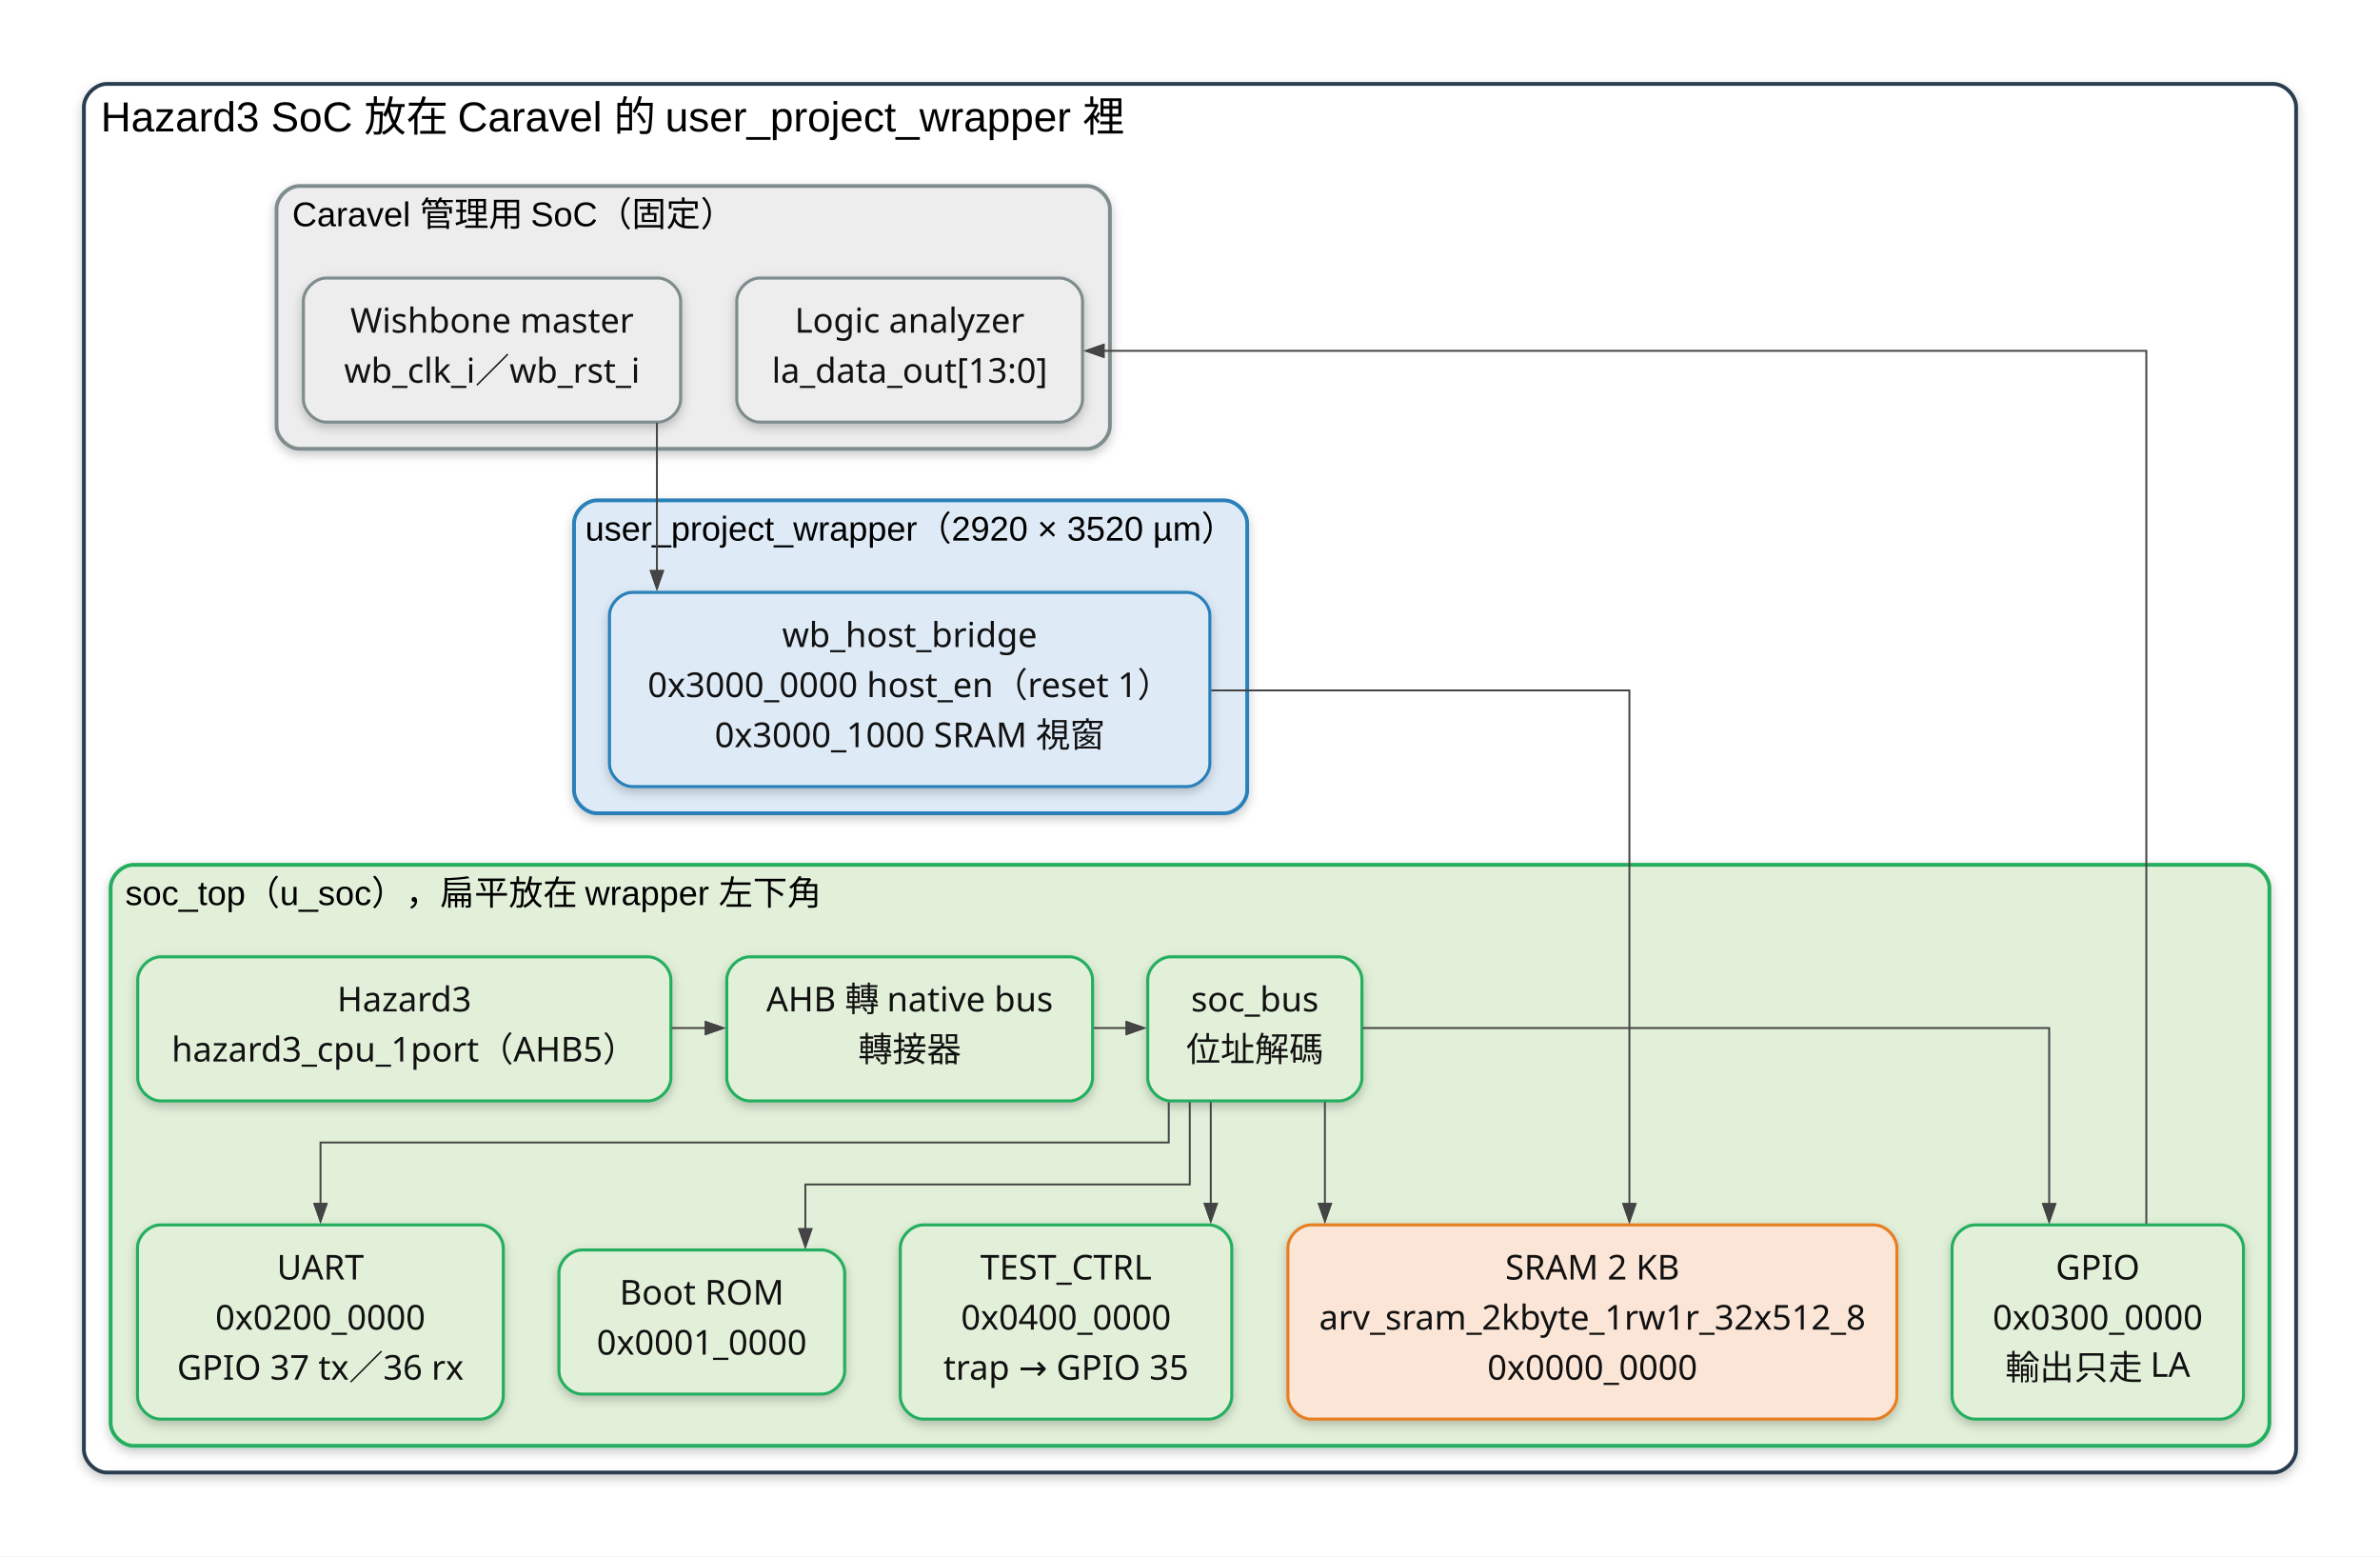
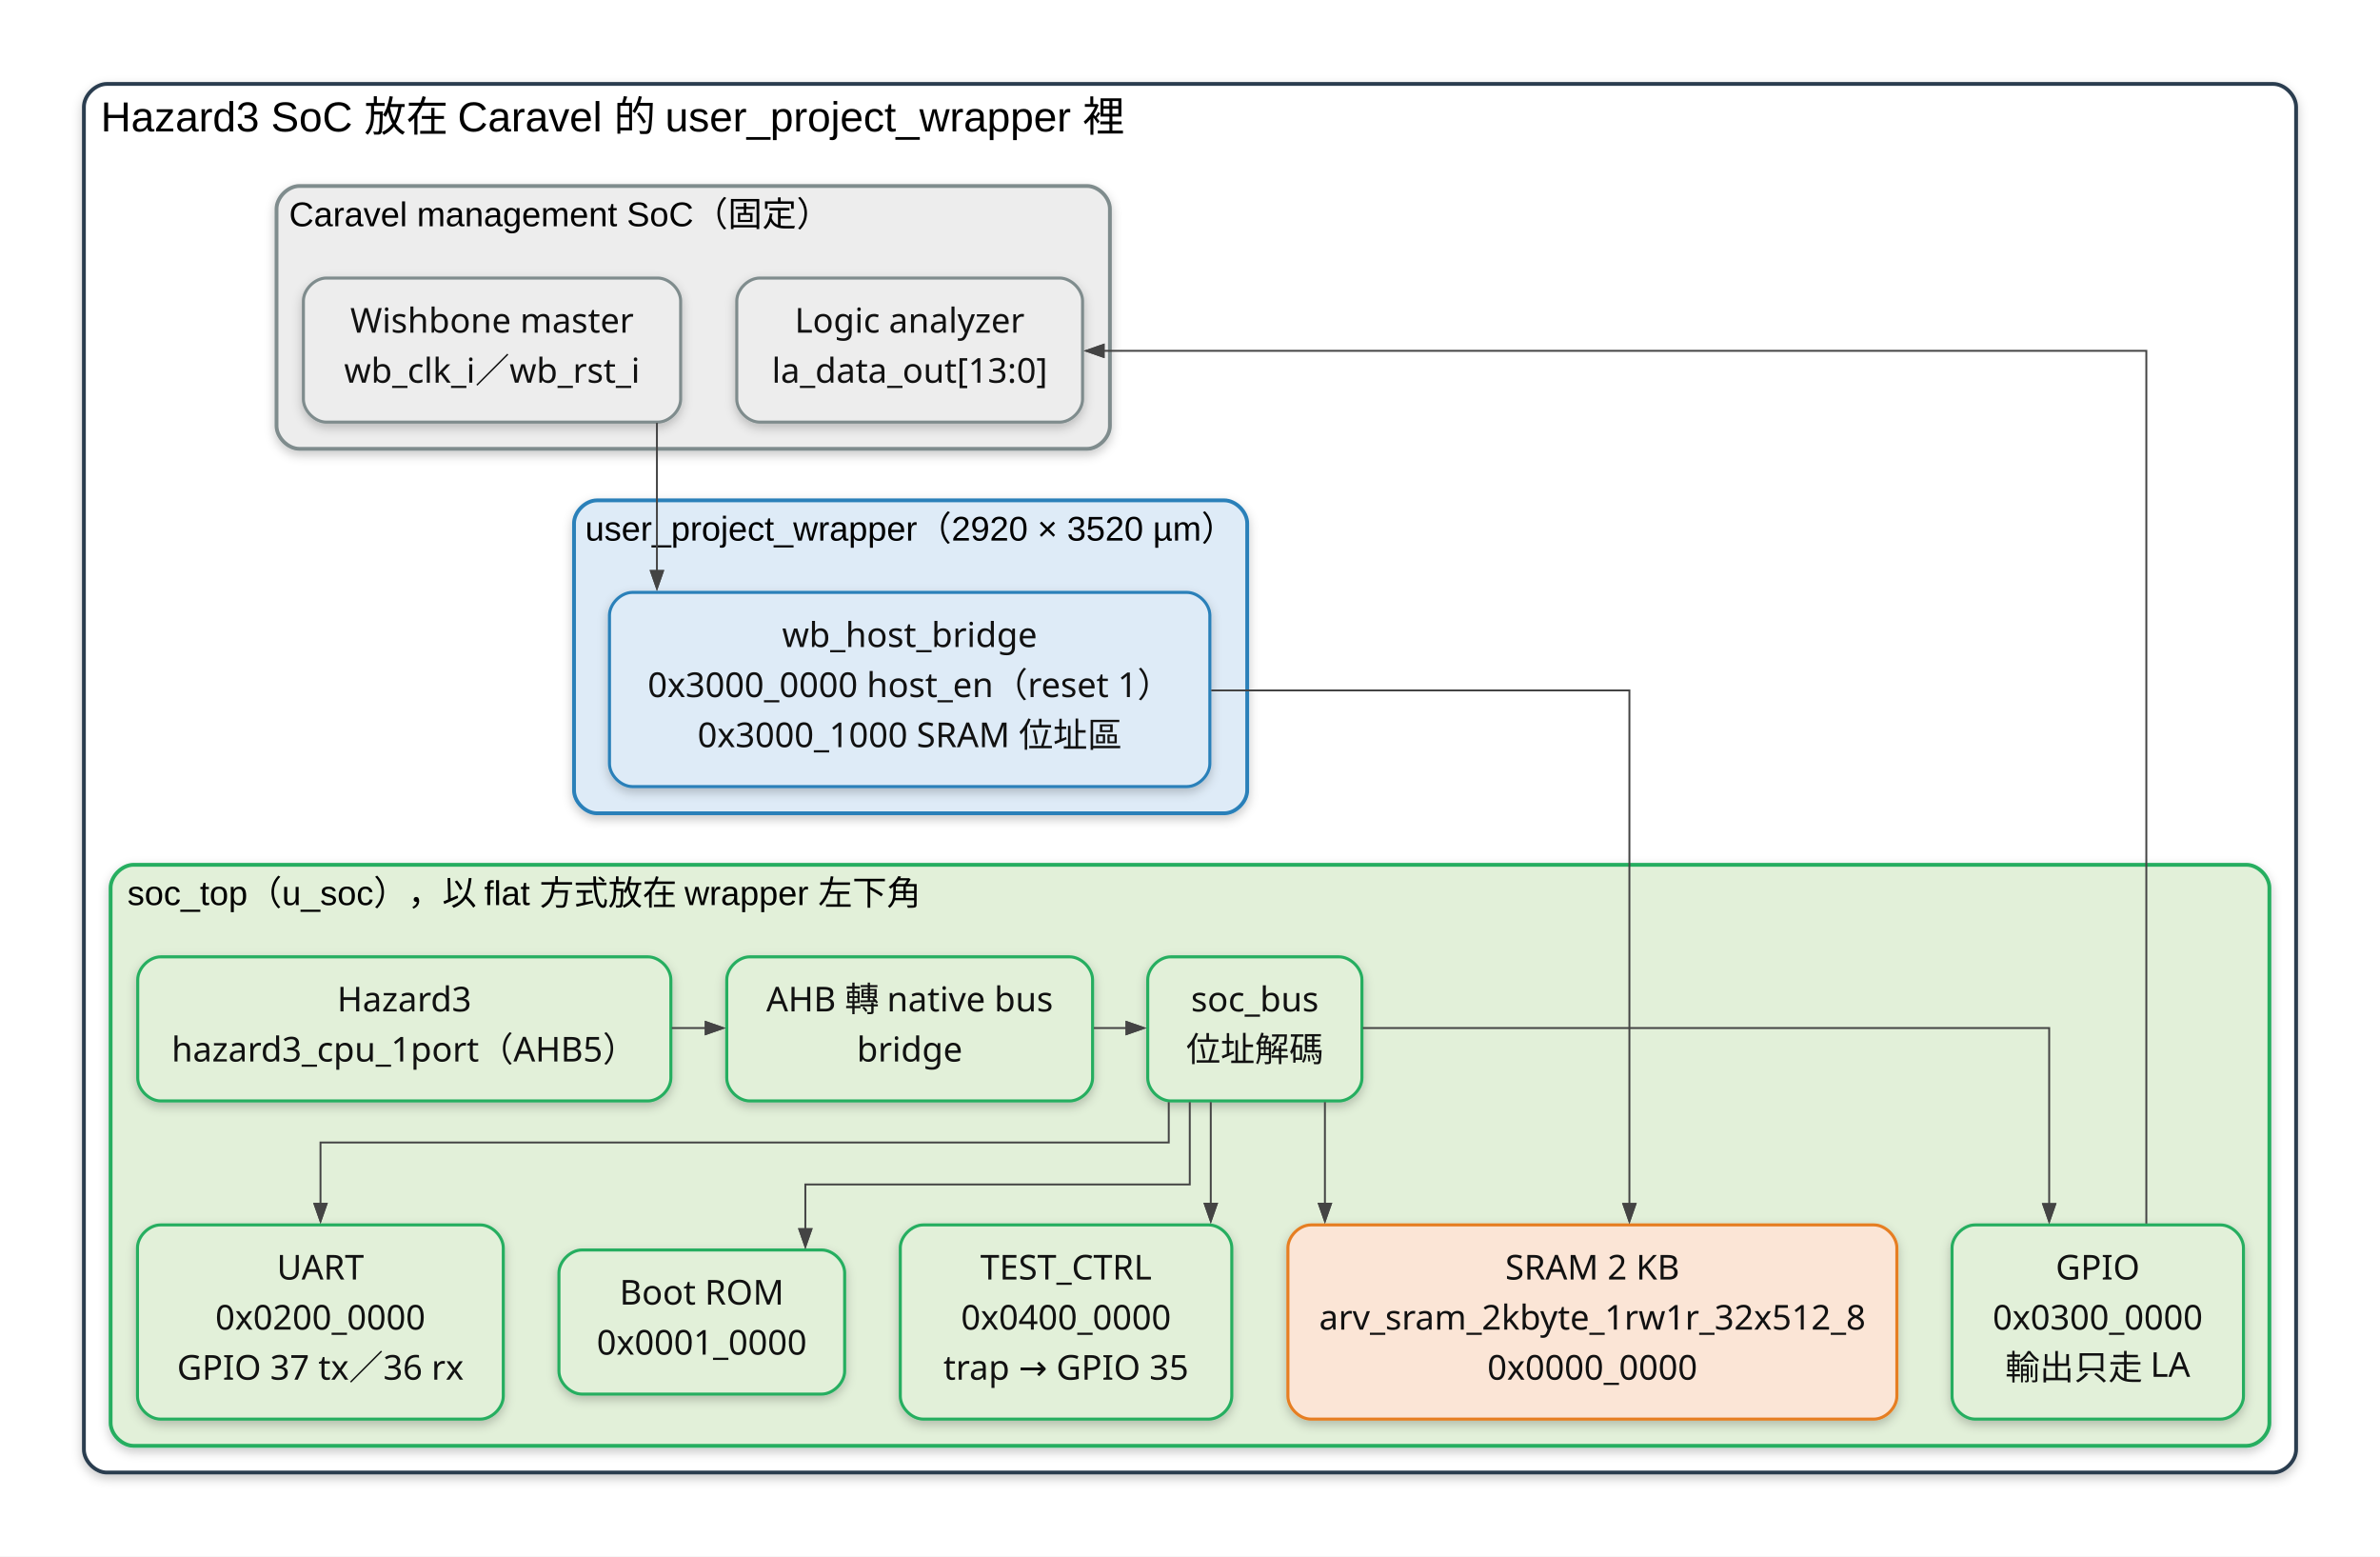
<svg xmlns="http://www.w3.org/2000/svg" width="1248pt" height="816pt" viewBox="0.00 0.00 1248.00 816.00">
  <defs>
    <filter id="ds" x="-20%" y="-20%" width="140%" height="140%">
      <feDropShadow dx="0" dy="2.2" stdDeviation="2.6" flood-color="#000000" flood-opacity="0.22" />
    </filter>
  </defs>
  <g id="graph0" class="graph" transform="scale(1 1) rotate(0) translate(36 779.91)">
    <polygon fill="white" stroke="none" points="-36,36 -36,-779.91 1212,-779.91 1212,36 -36,36" />
    <g id="clust1" class="cluster">
      <path fill="#ffffff" stroke="#2c3e50" stroke-width="2" d="M20,-8C20,-8 1156,-8 1156,-8 1162,-8 1168,-14 1168,-20 1168,-20 1168,-723.91 1168,-723.91 1168,-729.91 1162,-735.91 1156,-735.91 1156,-735.91 20,-735.91 20,-735.91 14,-735.91 8,-729.91 8,-723.91 8,-723.91 8,-20 8,-20 8,-14 14,-8 20,-8" filter="url(#ds)" />
      <text xml:space="preserve" text-anchor="middle" x="285.25" y="-711.01" font-family="-apple-system, &quot;Helvetica Neue&quot;, &quot;PingFang TC&quot;, Arial, sans-serif" font-size="22.00">Hazard3 SoC 放在 Caravel 的 user_project_wrapper 裡</text>
    </g>
    <g id="clust2" class="cluster">
      <path fill="#ededed" stroke="#7f8c8d" stroke-width="2" d="M121,-544.62C121,-544.62 534,-544.62 534,-544.62 540,-544.62 546,-550.62 546,-556.62 546,-556.62 546,-670.41 546,-670.41 546,-676.41 540,-682.41 534,-682.41 534,-682.41 121,-682.41 121,-682.41 115,-682.41 109,-676.41 109,-670.41 109,-670.41 109,-556.62 109,-556.62 109,-550.62 115,-544.62 121,-544.62" filter="url(#ds)" />
-       <text xml:space="preserve" text-anchor="middle" x="233.25" y="-661.31" font-family="-apple-system, &quot;Helvetica Neue&quot;, &quot;PingFang TC&quot;, Arial, sans-serif" font-size="18.00">Caravel 管理用 SoC（固定）</text>
+       <text xml:space="preserve" text-anchor="middle" x="257.62" y="-661.31" font-family="-apple-system, &quot;Helvetica Neue&quot;, &quot;PingFang TC&quot;, Arial, sans-serif" font-size="18.00">Caravel management SoC（固定）</text>
    </g>
    <g id="clust3" class="cluster">
      <path fill="#deebf7" stroke="#2980b9" stroke-width="2" d="M277,-353.58C277,-353.58 606,-353.58 606,-353.58 612,-353.58 618,-359.58 618,-365.58 618,-365.58 618,-505.62 618,-505.62 618,-511.62 612,-517.62 606,-517.62 606,-517.62 277,-517.62 277,-517.62 271,-517.62 265,-511.62 265,-505.62 265,-505.62 265,-365.58 265,-365.58 265,-359.58 271,-353.58 277,-353.58" filter="url(#ds)" />
      <text xml:space="preserve" text-anchor="middle" x="441.38" y="-496.52" font-family="-apple-system, &quot;Helvetica Neue&quot;, &quot;PingFang TC&quot;, Arial, sans-serif" font-size="18.00">user_project_wrapper（2920 × 3520 µm）</text>
    </g>
    <g id="clust4" class="cluster">
      <path fill="#e2f0d9" stroke="#27ae60" stroke-width="2" d="M34,-22C34,-22 1142,-22 1142,-22 1148,-22 1154,-28 1154,-34 1154,-34 1154,-314.58 1154,-314.58 1154,-320.58 1148,-326.58 1142,-326.58 1142,-326.58 34,-326.58 34,-326.58 28,-326.58 22,-320.58 22,-314.58 22,-314.58 22,-34 22,-34 22,-28 28,-22 34,-22" filter="url(#ds)" />
-       <text xml:space="preserve" text-anchor="middle" x="212.25" y="-305.48" font-family="-apple-system, &quot;Helvetica Neue&quot;, &quot;PingFang TC&quot;, Arial, sans-serif" font-size="18.00">soc_top（u_soc），扁平放在 wrapper 左下角</text>
+       <text xml:space="preserve" text-anchor="middle" x="238.88" y="-305.48" font-family="-apple-system, &quot;Helvetica Neue&quot;, &quot;PingFang TC&quot;, Arial, sans-serif" font-size="18.00">soc_top（u_soc），以 flat 方式放在 wrapper 左下角</text>
    </g>
    <g id="node1" class="node">
      <path fill="#ededed" stroke="#7f8c8d" stroke-width="1.6" d="M308.91,-634.16C308.91,-634.16 135.09,-634.16 135.09,-634.16 129.09,-634.16 123.09,-628.16 123.09,-622.16 123.09,-622.16 123.09,-570.62 123.09,-570.62 123.09,-564.62 129.09,-558.62 135.09,-558.62 135.09,-558.62 308.91,-558.62 308.91,-558.62 314.91,-558.62 320.91,-564.62 320.91,-570.62 320.91,-570.62 320.91,-622.16 320.91,-622.16 320.91,-628.16 314.91,-634.16 308.91,-634.16" filter="url(#ds)" />
      <text xml:space="preserve" text-anchor="middle" x="222" y="-605.54" font-family="PingFang TC" font-size="18.00" fill="#111111">Wishbone master</text>
      <text xml:space="preserve" text-anchor="middle" x="222" y="-579.29" font-family="PingFang TC" font-size="18.00" fill="#111111">wb_clk_i／wb_rst_i</text>
    </g>
    <g id="node3" class="node">
      <path fill="#deebf7" stroke="#2980b9" stroke-width="1.6" d="M586.41,-469.37C586.41,-469.37 295.59,-469.37 295.59,-469.37 289.59,-469.37 283.59,-463.37 283.59,-457.37 283.59,-457.37 283.59,-379.58 283.59,-379.58 283.59,-373.58 289.59,-367.58 295.59,-367.58 295.59,-367.58 586.41,-367.58 586.41,-367.58 592.41,-367.58 598.41,-373.58 598.41,-379.58 598.41,-379.58 598.41,-457.37 598.41,-457.37 598.41,-463.37 592.41,-469.37 586.41,-469.37" filter="url(#ds)" />
      <text xml:space="preserve" text-anchor="middle" x="441" y="-440.75" font-family="PingFang TC" font-size="18.00" fill="#111111">wb_host_bridge</text>
      <text xml:space="preserve" text-anchor="middle" x="441" y="-414.5" font-family="PingFang TC" font-size="18.00" fill="#111111">0x3000_0000 host_en（reset 1）</text>
-       <text xml:space="preserve" text-anchor="middle" x="441" y="-388.25" font-family="PingFang TC" font-size="18.00" fill="#111111">0x3000_1000 SRAM 視窗</text>
+       <text xml:space="preserve" text-anchor="middle" x="441" y="-388.25" font-family="PingFang TC" font-size="18.00" fill="#111111">0x3000_1000 SRAM 位址區</text>
    </g>
    <g id="edge3" class="edge">
      <path fill="none" stroke="#444444" d="M308.47,-558.22C308.47,-558.22 308.47,-480.59 308.47,-480.59" />
      <polygon fill="#444444" stroke="#444444" points="311.62,-480.59 308.47,-471.59 305.32,-480.59 311.62,-480.59" />
    </g>
    <g id="node2" class="node">
      <path fill="#ededed" stroke="#7f8c8d" stroke-width="1.6" d="M519.66,-634.16C519.66,-634.16 362.34,-634.16 362.34,-634.16 356.34,-634.16 350.34,-628.16 350.34,-622.16 350.34,-622.16 350.34,-570.62 350.34,-570.62 350.34,-564.62 356.34,-558.62 362.34,-558.62 362.34,-558.62 519.66,-558.62 519.66,-558.62 525.66,-558.62 531.66,-564.62 531.66,-570.62 531.66,-570.62 531.66,-622.16 531.66,-622.16 531.66,-628.16 525.66,-634.16 519.66,-634.16" filter="url(#ds)" />
      <text xml:space="preserve" text-anchor="middle" x="441" y="-605.54" font-family="PingFang TC" font-size="18.00" fill="#111111">Logic analyzer</text>
      <text xml:space="preserve" text-anchor="middle" x="441" y="-579.29" font-family="PingFang TC" font-size="18.00" fill="#111111">la_data_out[13:0]</text>
    </g>
    <g id="node4" class="node">
      <path fill="#e2f0d9" stroke="#27ae60" stroke-width="1.6" d="M303.78,-278.33C303.78,-278.33 48.22,-278.33 48.22,-278.33 42.22,-278.33 36.22,-272.33 36.22,-266.33 36.22,-266.33 36.22,-214.79 36.22,-214.79 36.22,-208.79 42.22,-202.79 48.22,-202.79 48.22,-202.79 303.78,-202.79 303.78,-202.79 309.78,-202.79 315.78,-208.79 315.78,-214.79 315.78,-214.79 315.78,-266.33 315.78,-266.33 315.78,-272.33 309.78,-278.33 303.78,-278.33" filter="url(#ds)" />
      <text xml:space="preserve" text-anchor="middle" x="176" y="-249.71" font-family="PingFang TC" font-size="18.00" fill="#111111">Hazard3</text>
      <text xml:space="preserve" text-anchor="middle" x="176" y="-223.46" font-family="PingFang TC" font-size="18.00" fill="#111111">hazard3_cpu_1port（AHB5）</text>
    </g>
    <g id="node5" class="node">
      <path fill="#e2f0d9" stroke="#27ae60" stroke-width="1.6" d="M524.91,-278.33C524.91,-278.33 357.09,-278.33 357.09,-278.33 351.09,-278.33 345.09,-272.33 345.09,-266.33 345.09,-266.33 345.09,-214.79 345.09,-214.79 345.09,-208.79 351.09,-202.79 357.09,-202.79 357.09,-202.79 524.91,-202.79 524.91,-202.79 530.91,-202.79 536.91,-208.79 536.91,-214.79 536.91,-214.79 536.91,-266.33 536.91,-266.33 536.91,-272.33 530.91,-278.33 524.91,-278.33" filter="url(#ds)" />
      <text xml:space="preserve" text-anchor="middle" x="441" y="-249.71" font-family="PingFang TC" font-size="18.00" fill="#111111">AHB 轉 native bus</text>
-       <text xml:space="preserve" text-anchor="middle" x="441" y="-223.46" font-family="PingFang TC" font-size="18.00" fill="#111111">轉接器</text>
+       <text xml:space="preserve" text-anchor="middle" x="441" y="-223.46" font-family="PingFang TC" font-size="18.00" fill="#111111">bridge</text>
    </g>
    <g id="node7" class="node">
      <path fill="#fbe5d6" stroke="#e67e22" stroke-width="1.6" d="M946.66,-137.79C946.66,-137.79 651.34,-137.79 651.34,-137.79 645.34,-137.79 639.34,-131.79 639.34,-125.79 639.34,-125.79 639.34,-48 639.34,-48 639.34,-42 645.34,-36 651.34,-36 651.34,-36 946.66,-36 946.66,-36 952.66,-36 958.66,-42 958.66,-48 958.66,-48 958.66,-125.79 958.66,-125.79 958.66,-131.79 952.66,-137.79 946.66,-137.79" filter="url(#ds)" />
      <text xml:space="preserve" text-anchor="middle" x="799" y="-109.17" font-family="PingFang TC" font-size="18.00" fill="#111111">SRAM 2 KB</text>
      <text xml:space="preserve" text-anchor="middle" x="799" y="-82.92" font-family="PingFang TC" font-size="18.00" fill="#111111">arv_sram_2kbyte_1rw1r_32x512_8</text>
      <text xml:space="preserve" text-anchor="middle" x="799" y="-56.67" font-family="PingFang TC" font-size="18.00" fill="#111111">0x0000_0000</text>
    </g>
    <g id="edge4" class="edge">
      <path fill="none" stroke="#444444" d="M599.14,-418C702.49,-418 818.41,-418 818.41,-418 818.41,-418 818.41,-148.78 818.41,-148.78" />
      <polygon fill="#444444" stroke="#444444" points="821.56,-148.78 818.41,-139.78 815.26,-148.78 821.56,-148.78" />
    </g>
    <g id="edge5" class="edge">
      <path fill="none" stroke="#444444" d="M316.26,-241C316.26,-241 334.06,-241 334.06,-241" />
      <polygon fill="#444444" stroke="#444444" points="334.06,-244.15 343.06,-241 334.06,-237.85 334.06,-244.15" />
    </g>
    <g id="node6" class="node">
      <path fill="#e2f0d9" stroke="#27ae60" stroke-width="1.6" d="M666.16,-278.33C666.16,-278.33 577.84,-278.33 577.84,-278.33 571.84,-278.33 565.84,-272.33 565.84,-266.33 565.84,-266.33 565.84,-214.79 565.84,-214.79 565.84,-208.79 571.84,-202.79 577.84,-202.79 577.84,-202.79 666.16,-202.79 666.16,-202.79 672.16,-202.79 678.16,-208.79 678.16,-214.79 678.16,-214.79 678.16,-266.33 678.16,-266.33 678.16,-272.33 672.16,-278.33 666.16,-278.33" filter="url(#ds)" />
      <text xml:space="preserve" text-anchor="middle" x="622" y="-249.71" font-family="PingFang TC" font-size="18.00" fill="#111111">soc_bus</text>
      <text xml:space="preserve" text-anchor="middle" x="622" y="-223.46" font-family="PingFang TC" font-size="18.00" fill="#111111">位址解碼</text>
    </g>
    <g id="edge6" class="edge">
      <path fill="none" stroke="#444444" d="M537.59,-241C537.59,-241 554.71,-241 554.71,-241" />
      <polygon fill="#444444" stroke="#444444" points="554.71,-244.15 563.71,-241 554.71,-237.85 554.71,-244.15" />
    </g>
    <g id="node9" class="node">
      <path fill="#e2f0d9" stroke="#27ae60" stroke-width="1.6" d="M215.91,-137.79C215.91,-137.79 48.09,-137.79 48.09,-137.79 42.09,-137.79 36.09,-131.79 36.09,-125.79 36.09,-125.79 36.09,-48 36.09,-48 36.09,-42 42.09,-36 48.09,-36 48.09,-36 215.91,-36 215.91,-36 221.91,-36 227.91,-42 227.91,-48 227.91,-48 227.91,-125.79 227.91,-125.79 227.91,-131.79 221.91,-137.79 215.91,-137.79" filter="url(#ds)" />
      <text xml:space="preserve" text-anchor="middle" x="132" y="-109.17" font-family="PingFang TC" font-size="18.00" fill="#111111">UART</text>
      <text xml:space="preserve" text-anchor="middle" x="132" y="-82.92" font-family="PingFang TC" font-size="18.00" fill="#111111">0x0200_0000</text>
      <text xml:space="preserve" text-anchor="middle" x="132" y="-56.67" font-family="PingFang TC" font-size="18.00" fill="#111111">GPIO 37 tx／36 rx</text>
    </g>
    <g id="edge7" class="edge">
      <path fill="none" stroke="#444444" d="M658.75,-202.18C658.75,-202.18 658.75,-148.91 658.75,-148.91" />
      <polygon fill="#444444" stroke="#444444" points="661.9,-148.91 658.75,-139.91 655.6,-148.91 661.9,-148.91" />
    </g>
    <g id="node8" class="node">
      <path fill="#e2f0d9" stroke="#27ae60" stroke-width="1.6" d="M394.91,-124.66C394.91,-124.66 269.09,-124.66 269.09,-124.66 263.09,-124.66 257.09,-118.66 257.09,-112.66 257.09,-112.66 257.09,-61.12 257.09,-61.12 257.09,-55.12 263.09,-49.12 269.09,-49.12 269.09,-49.12 394.91,-49.12 394.91,-49.12 400.91,-49.12 406.91,-55.12 406.91,-61.12 406.91,-61.12 406.91,-112.66 406.91,-112.66 406.91,-118.66 400.91,-124.66 394.91,-124.66" filter="url(#ds)" />
      <text xml:space="preserve" text-anchor="middle" x="332" y="-96.05" font-family="PingFang TC" font-size="18.00" fill="#111111">Boot ROM</text>
      <text xml:space="preserve" text-anchor="middle" x="332" y="-69.8" font-family="PingFang TC" font-size="18.00" fill="#111111">0x0001_0000</text>
    </g>
    <g id="edge8" class="edge">
      <path fill="none" stroke="#444444" d="M587.88,-202.17C587.88,-181.01 587.88,-159 587.88,-159 587.88,-159 386.3,-159 386.3,-159 386.3,-159 386.3,-135.57 386.3,-135.57" />
      <polygon fill="#444444" stroke="#444444" points="389.45,-135.57 386.3,-126.57 383.15,-135.57 389.45,-135.57" />
    </g>
    <g id="edge9" class="edge">
      <path fill="none" stroke="#444444" d="M576.86,-202.17C576.86,-190.64 576.86,-181 576.86,-181 576.86,-181 132.06,-181 132.06,-181 132.06,-181 132.06,-148.87 132.06,-148.87" />
      <polygon fill="#444444" stroke="#444444" points="135.21,-148.87 132.06,-139.87 128.91,-148.87 135.21,-148.87" />
    </g>
    <g id="node10" class="node">
      <path fill="#e2f0d9" stroke="#27ae60" stroke-width="1.6" d="M1128.41,-137.79C1128.41,-137.79 999.59,-137.79 999.59,-137.79 993.59,-137.79 987.59,-131.79 987.59,-125.79 987.59,-125.79 987.59,-48 987.59,-48 987.59,-42 993.59,-36 999.59,-36 999.59,-36 1128.41,-36 1128.41,-36 1134.41,-36 1140.41,-42 1140.41,-48 1140.41,-48 1140.41,-125.79 1140.41,-125.79 1140.41,-131.79 1134.41,-137.79 1128.41,-137.79" filter="url(#ds)" />
      <text xml:space="preserve" text-anchor="middle" x="1064" y="-109.17" font-family="PingFang TC" font-size="18.00" fill="#111111">GPIO</text>
      <text xml:space="preserve" text-anchor="middle" x="1064" y="-82.92" font-family="PingFang TC" font-size="18.00" fill="#111111">0x0300_0000</text>
      <text xml:space="preserve" text-anchor="middle" x="1064" y="-56.67" font-family="PingFang TC" font-size="18.00" fill="#111111">輸出只走 LA</text>
    </g>
    <g id="edge10" class="edge">
      <path fill="none" stroke="#444444" d="M678.61,-241C792.5,-241 1038.53,-241 1038.53,-241 1038.53,-241 1038.53,-148.72 1038.53,-148.72" />
      <polygon fill="#444444" stroke="#444444" points="1041.68,-148.72 1038.53,-139.72 1035.38,-148.72 1041.68,-148.72" />
    </g>
    <g id="node11" class="node">
      <path fill="#e2f0d9" stroke="#27ae60" stroke-width="1.6" d="M597.91,-137.79C597.91,-137.79 448.09,-137.79 448.09,-137.79 442.09,-137.79 436.09,-131.79 436.09,-125.79 436.09,-125.79 436.09,-48 436.09,-48 436.09,-42 442.09,-36 448.09,-36 448.09,-36 597.91,-36 597.91,-36 603.91,-36 609.91,-42 609.91,-48 609.91,-48 609.91,-125.79 609.91,-125.79 609.91,-131.79 603.91,-137.79 597.91,-137.79" filter="url(#ds)" />
      <text xml:space="preserve" text-anchor="middle" x="523" y="-109.17" font-family="PingFang TC" font-size="18.00" fill="#111111">TEST_CTRL</text>
      <text xml:space="preserve" text-anchor="middle" x="523" y="-82.92" font-family="PingFang TC" font-size="18.00" fill="#111111">0x0400_0000</text>
      <text xml:space="preserve" text-anchor="middle" x="523" y="-56.67" font-family="PingFang TC" font-size="18.00" fill="#111111">trap → GPIO 35</text>
    </g>
    <g id="edge11" class="edge">
      <path fill="none" stroke="#444444" d="M598.89,-202.18C598.89,-202.18 598.89,-148.91 598.89,-148.91" />
      <polygon fill="#444444" stroke="#444444" points="602.04,-148.91 598.89,-139.91 595.74,-148.91 602.04,-148.91" />
    </g>
    <g id="edge12" class="edge">
      <path fill="none" stroke="#444444" d="M1089.47,-138.51C1089.47,-267.94 1089.47,-596 1089.47,-596 1089.47,-596 542.71,-596 542.71,-596" />
      <polygon fill="#444444" stroke="#444444" points="542.71,-592.85 533.71,-596 542.71,-599.15 542.71,-592.85" />
    </g>
    <g class="edge-labels" />
    <g class="arrowheads-top">
      <polygon fill="#444444" stroke="#444444" points="311.62,-480.59 308.47,-471.59 305.32,-480.59 311.62,-480.59" />
      <polygon fill="#444444" stroke="#444444" points="821.56,-148.78 818.41,-139.78 815.26,-148.78 821.56,-148.78" />
      <polygon fill="#444444" stroke="#444444" points="334.06,-244.15 343.06,-241 334.06,-237.85 334.06,-244.15" />
      <polygon fill="#444444" stroke="#444444" points="554.71,-244.15 563.71,-241 554.71,-237.85 554.71,-244.15" />
      <polygon fill="#444444" stroke="#444444" points="661.9,-148.91 658.75,-139.91 655.6,-148.91 661.9,-148.91" />
      <polygon fill="#444444" stroke="#444444" points="389.45,-135.57 386.3,-126.57 383.15,-135.57 389.45,-135.57" />
      <polygon fill="#444444" stroke="#444444" points="135.21,-148.87 132.06,-139.87 128.91,-148.87 135.21,-148.87" />
      <polygon fill="#444444" stroke="#444444" points="1041.68,-148.72 1038.53,-139.72 1035.38,-148.72 1041.68,-148.72" />
      <polygon fill="#444444" stroke="#444444" points="602.04,-148.91 598.89,-139.91 595.74,-148.91 602.04,-148.91" />
      <polygon fill="#444444" stroke="#444444" points="542.71,-592.85 533.71,-596 542.71,-599.15 542.71,-592.85" />
    </g>
  </g>
</svg>
